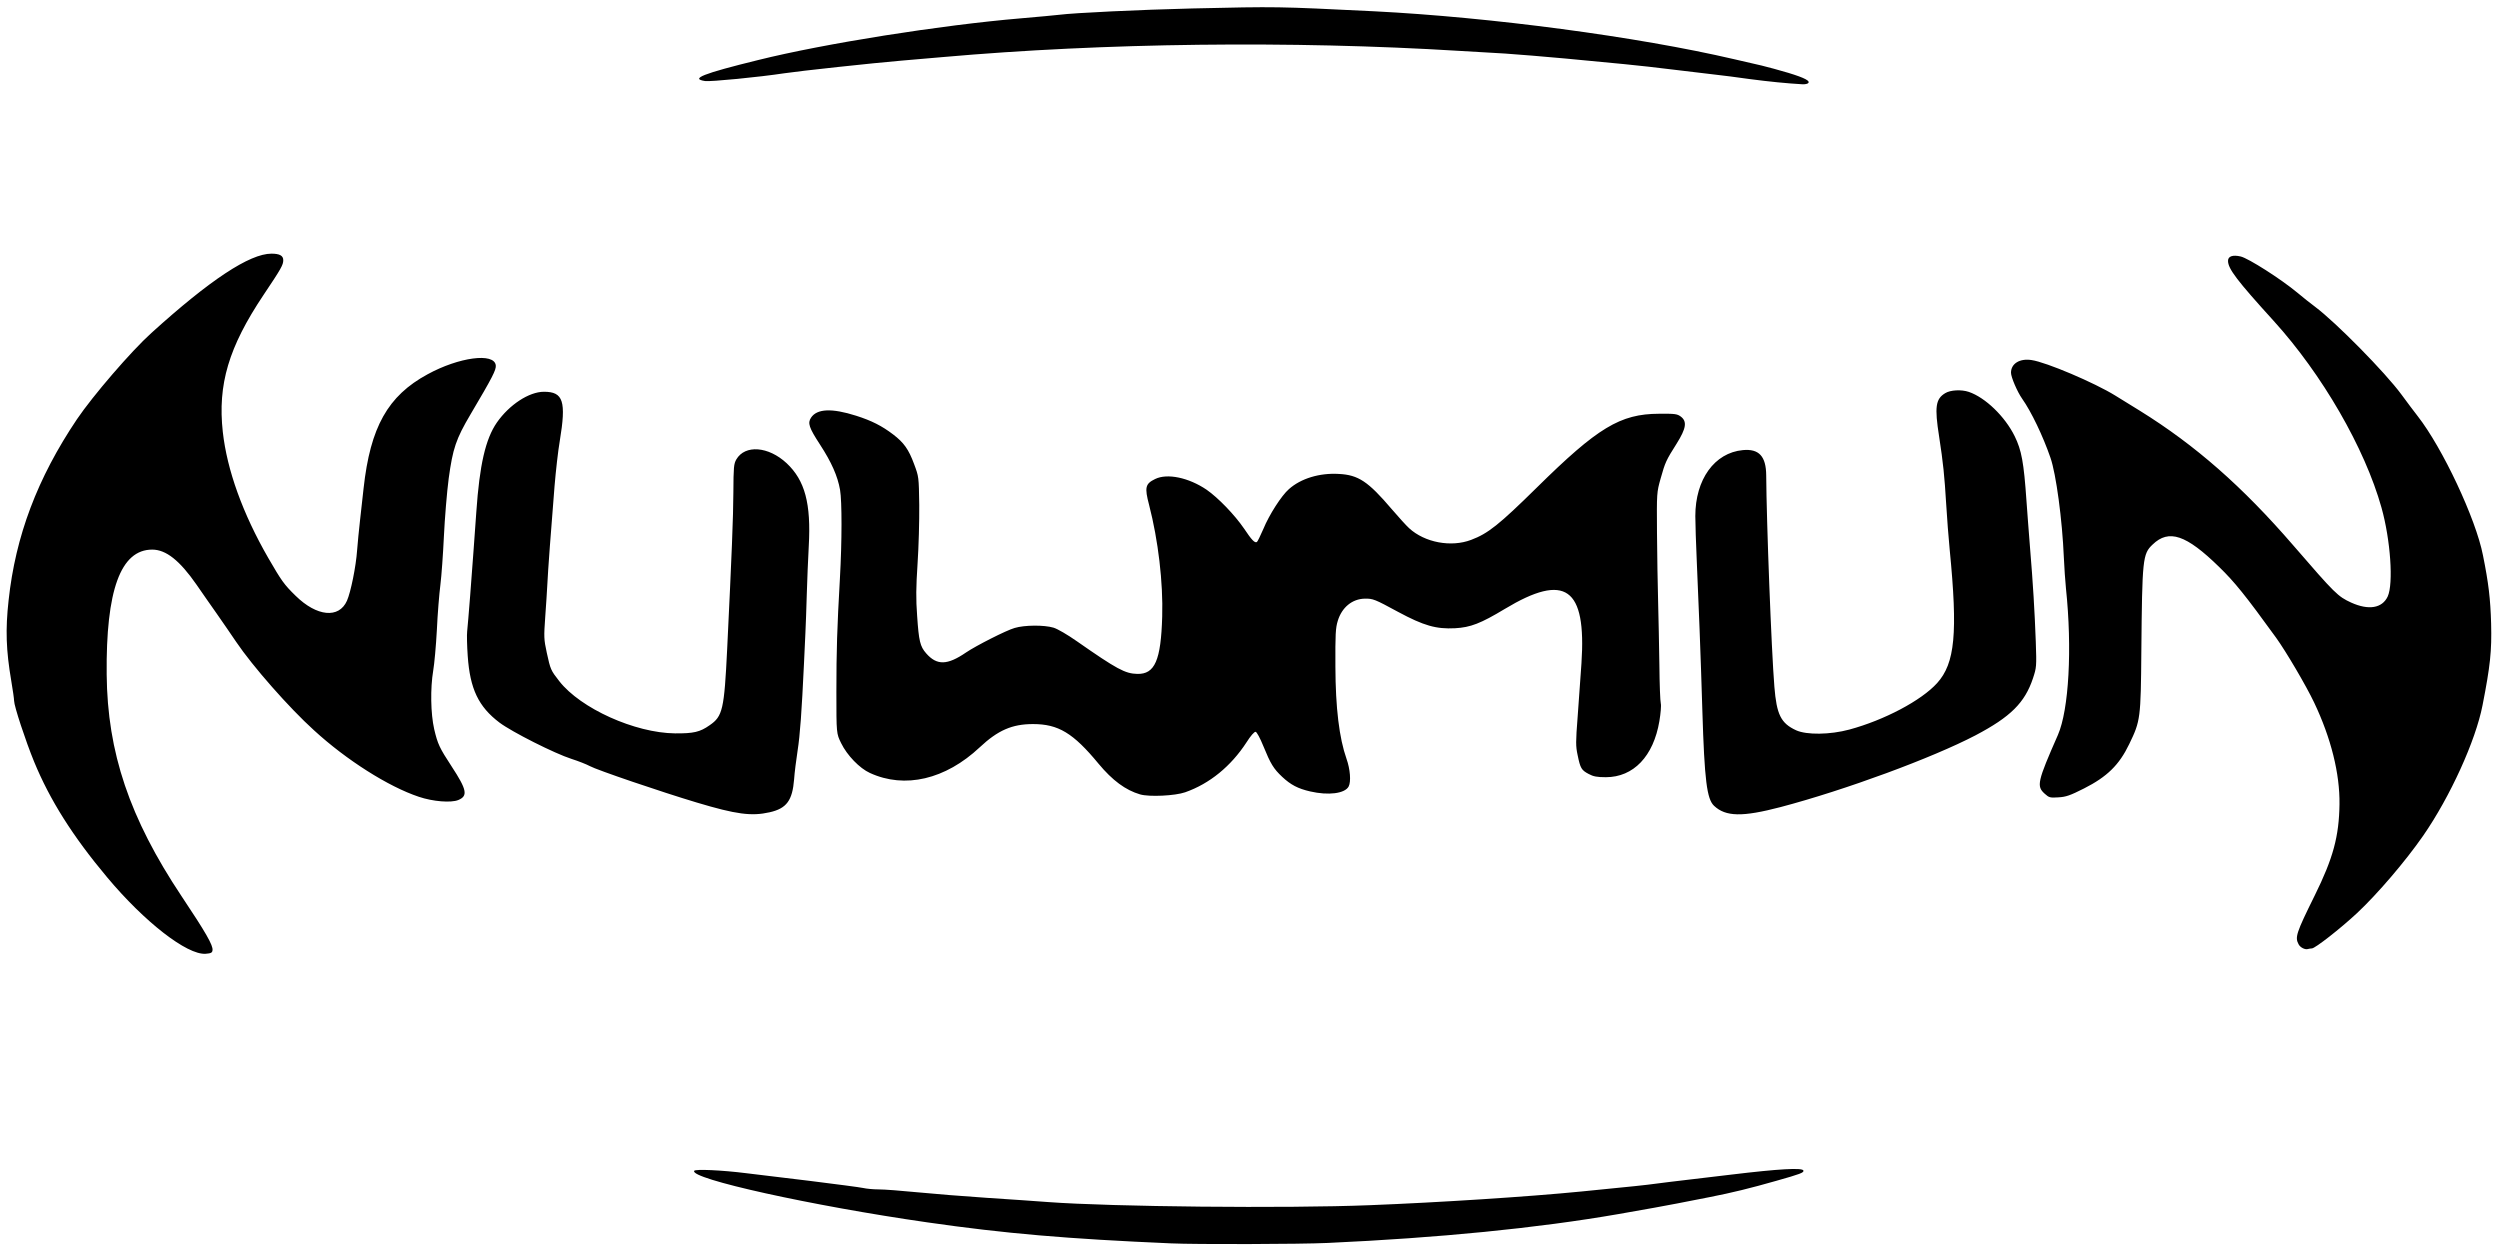
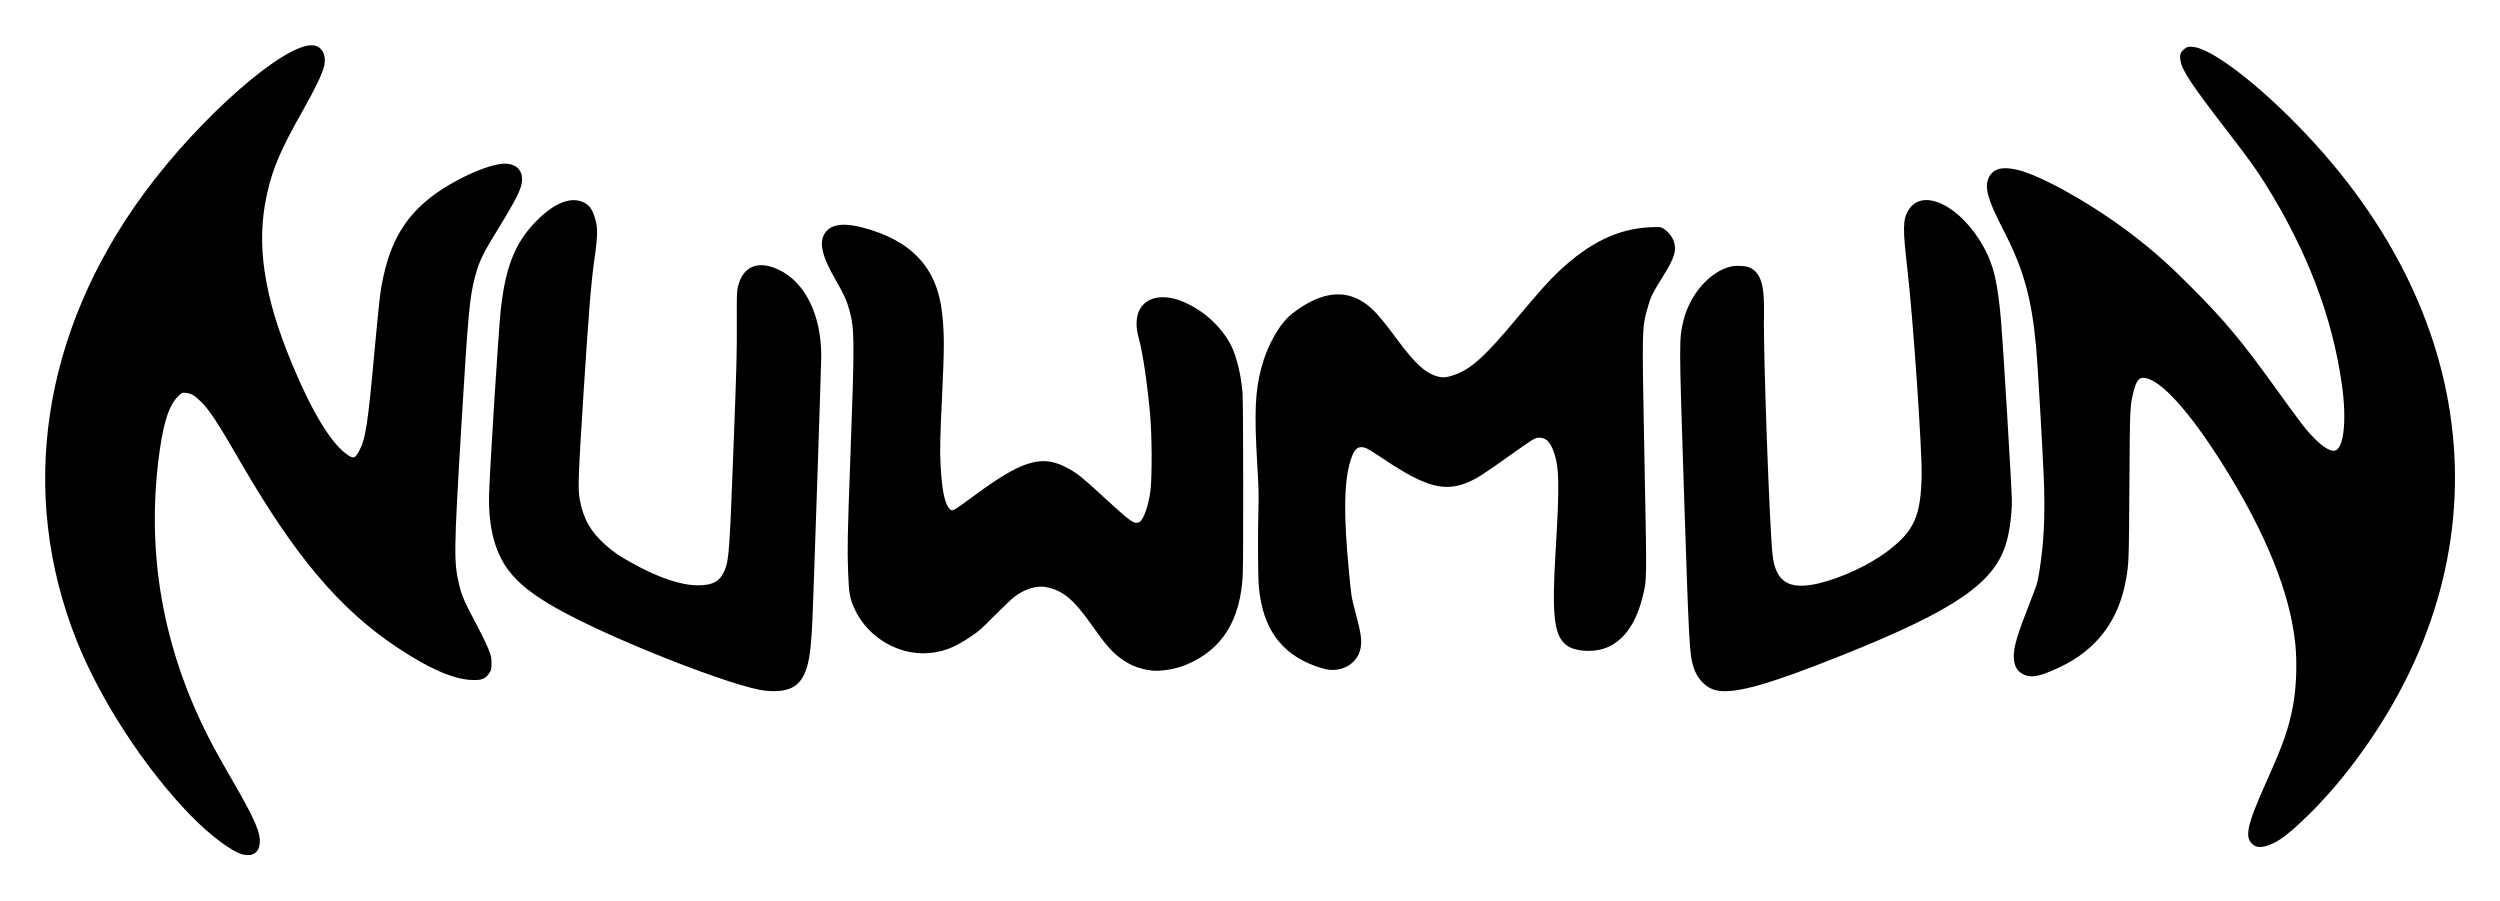
- <svg xmlns="http://www.w3.org/2000/svg" viewBox="105 555 1774 888">
-   <path fill-rule="evenodd" d="M1047.0 1437.0C1126.1 1433.4 1195.9 1426.5 1253.5 1416.5C1274.6 1412.8 1286.3 1410.7 1295.0 1409.0C1300.2 1408.0 1310.6 1405.9 1318.0 1404.5C1334.3 1401.3 1346.9 1398.2 1365.5 1392.9C1382.5 1388.1 1385.2 1387.1 1384.7 1385.6C1384.0 1383.5 1367.5 1384.4 1333.5 1388.5C1326.9 1389.3 1313.6 1390.9 1304.0 1392.0C1294.4 1393.1 1283.3 1394.5 1279.5 1395.0C1272.9 1395.9 1264.7 1396.8 1227.0 1400.5C1189.5 1404.2 1125.9 1408.3 1077.0 1410.2C1017.3 1412.6 893.6 1411.3 849.0 1408.0C841.6 1407.4 822.0 1406.1 805.5 1405.0C789.0 1403.9 766.5 1402.1 755.5 1401.0C744.5 1399.9 732.4 1399.0 728.5 1399.0C724.6 1399.0 719.7 1398.5 717.5 1398.0C715.3 1397.5 698.4 1395.3 680.0 1393.0C661.6 1390.8 641.1 1388.3 634.5 1387.5C617.0 1385.3 598.4 1384.5 597.6 1385.8C594.2 1391.4 680.9 1410.6 763.1 1422.4C818.0 1430.3 862.1 1434.1 936.0 1437.3C953.4 1438.1 1028.0 1437.9 1047.0 1437.0ZM255.8 1229.3C256.3 1225.9 251.1 1216.8 233.8 1190.9C196.9 1135.5 181.2 1088.9 180.7 1033.6C180.1 973.8 190.6 945.0 213.0 945.0C222.8 945.0 232.5 952.7 244.4 969.8C248.3 975.4 254.7 984.7 258.7 990.3C262.6 995.9 268.9 1005.0 272.6 1010.5C284.2 1027.7 310.2 1057.3 327.8 1073.2C350.8 1094.3 380.6 1113.2 402.2 1120.4C412.2 1123.8 425.1 1124.8 430.2 1122.7C437.2 1119.8 436.3 1115.4 425.5 1098.9C416.8 1085.6 415.6 1083.0 413.1 1072.4C410.6 1061.4 410.3 1043.5 412.4 1030.9C413.2 1026.3 414.4 1013.3 415.0 1002.0C415.5 990.7 416.7 976.3 417.5 970.0C418.3 963.7 419.4 948.1 420.0 935.5C420.6 922.9 422.1 904.4 423.4 894.5C426.3 873.3 428.5 866.6 438.9 849.0C454.5 822.6 457.2 817.4 456.8 814.2C455.7 805.1 430.7 808.4 408.4 820.6C380.2 835.9 367.8 858.0 363.0 901.5C362.4 907.0 361.3 917.1 360.5 924.0C359.7 930.9 358.8 940.5 358.4 945.5C357.6 957.0 353.9 975.2 351.2 981.3C345.5 994.1 329.8 992.5 314.8 977.8C306.5 969.7 304.8 967.2 295.4 951.0C277.2 919.4 266.1 888.5 263.1 861.5C259.4 827.8 267.2 801.4 292.0 764.3C304.6 745.5 306.0 743.0 306.0 739.6C306.0 736.4 303.4 735.0 297.6 735.0C282.2 735.0 254.0 753.6 212.4 791.3C198.1 804.2 170.9 835.8 159.6 852.5C131.5 894.3 116.0 935.4 111.1 981.0C108.8 1001.8 109.3 1016.4 113.0 1038.2C114.1 1044.6 115.0 1051.0 115.0 1052.3C115.0 1056.0 123.1 1080.6 129.2 1095.5C140.4 1122.7 156.6 1148.4 181.0 1177.5C207.5 1209.2 237.7 1232.7 250.9 1231.8C254.7 1231.5 255.6 1231.1 255.8 1229.3ZM1745.5 1228.0C1747.8 1228.0 1765.9 1213.8 1777.6 1202.9C1792.0 1189.4 1811.8 1166.3 1824.5 1148.0C1843.6 1120.4 1861.7 1080.7 1866.6 1055.5C1872.1 1027.5 1873.2 1016.9 1872.7 997.5C1872.2 979.9 1870.9 968.8 1866.9 949.0C1861.9 923.2 1838.2 872.8 1820.6 850.3C1818.1 847.1 1812.9 840.2 1809.1 835.0C1797.5 819.2 1762.6 783.8 1747.8 772.7C1744.7 770.4 1739.0 765.9 1735.1 762.6C1723.4 752.9 1700.5 738.3 1695.0 737.0C1689.4 735.7 1686.0 736.8 1686.0 740.1C1686.0 745.7 1692.4 754.1 1718.4 782.7C1752.8 820.6 1783.1 873.0 1794.9 915.2C1801.3 938.0 1803.5 969.2 1799.3 978.3C1795.4 986.6 1785.8 988.2 1773.4 982.6C1763.9 978.2 1762.2 976.6 1732.3 942.0C1696.3 900.3 1662.8 870.9 1623.5 846.5C1617.5 842.8 1609.6 837.9 1606.0 835.7C1591.3 826.6 1557.0 812.0 1546.6 810.5C1538.2 809.2 1532.0 813.0 1532.0 819.5C1532.0 822.6 1536.5 833.1 1539.9 837.9C1546.4 847.1 1554.7 864.4 1560.0 879.8C1564.0 891.2 1568.4 924.0 1569.5 950.5C1569.8 957.6 1570.5 967.5 1571.0 972.5C1575.5 1015.2 1573.1 1058.6 1565.3 1076.5C1550.7 1109.7 1550.0 1112.9 1555.9 1118.2C1559.0 1121.0 1559.7 1121.2 1565.6 1120.8C1571.0 1120.5 1573.9 1119.5 1583.8 1114.5C1600.2 1106.2 1608.8 1097.8 1615.9 1083.0C1623.9 1066.5 1624.1 1064.8 1624.5 1017.0C1625.1 951.6 1625.4 948.1 1632.5 941.4C1644.0 930.3 1656.3 934.4 1679.8 957.4C1690.7 968.0 1698.3 977.4 1720.1 1007.5C1727.1 1017.2 1741.4 1041.5 1747.1 1053.5C1759.1 1078.7 1765.4 1104.0 1765.1 1125.7C1764.8 1148.5 1760.6 1164.0 1747.5 1190.5C1734.3 1217.2 1733.4 1220.1 1736.1 1225.1C1737.3 1227.4 1740.8 1229.1 1742.8 1228.4C1743.6 1228.2 1744.8 1228.0 1745.5 1228.0ZM651.1 1131.4C663.2 1128.7 667.3 1123.0 668.5 1108.0C668.8 1103.3 670.0 1094.1 671.0 1087.5C672.7 1076.7 673.9 1060.0 675.5 1026.0C675.8 1019.7 676.2 1010.0 676.5 1004.5C676.8 999.0 677.2 986.4 677.5 976.5C677.8 966.6 678.4 951.3 678.9 942.5C680.6 912.3 676.2 895.9 663.2 883.7C650.3 871.7 633.7 870.4 627.5 881.0C625.7 884.2 625.5 886.3 625.4 904.5C625.3 922.3 624.3 947.5 621.0 1015.5C618.9 1058.5 617.8 1063.3 608.6 1069.6C601.7 1074.5 597.1 1075.5 584.0 1075.4C555.5 1075.1 517.0 1057.7 501.9 1038.4C495.8 1030.6 495.6 1030.1 493.0 1018.2C490.9 1008.5 490.9 1007.0 491.9 992.7C492.5 984.3 493.2 973.9 493.4 969.5C493.8 960.5 496.1 929.5 498.5 900.0C499.4 889.3 501.0 874.9 502.2 868.0C506.9 839.6 504.7 833.0 491.0 833.0C480.4 833.0 466.4 842.2 457.6 854.8C449.5 866.5 445.3 884.9 443.0 918.2C442.4 927.2 441.5 939.7 441.0 946.0C440.5 952.3 439.4 966.7 438.6 978.0C437.7 989.3 436.8 1000.5 436.5 1003.0C436.2 1005.5 436.4 1013.4 436.9 1020.5C438.5 1043.8 444.5 1056.5 459.5 1067.8C468.3 1074.4 498.6 1089.7 510.5 1093.5C515.5 1095.1 521.3 1097.4 523.5 1098.6C528.3 1101.3 574.1 1116.9 599.5 1124.5C627.5 1132.9 638.3 1134.3 651.1 1131.4ZM1368.5 1127.7C1414.4 1115.6 1476.4 1092.7 1506.8 1076.8C1531.7 1063.7 1541.8 1053.7 1547.6 1036.3C1550.1 1028.7 1550.2 1028.0 1549.6 1010.5C1548.8 988.7 1547.6 968.8 1545.5 943.5C1544.7 933.0 1543.5 918.3 1543.0 910.6C1541.1 883.0 1539.5 874.5 1534.6 864.5C1527.7 850.5 1513.8 837.1 1502.1 833.1C1496.8 831.3 1489.0 831.7 1485.3 834.0C1478.5 838.1 1477.7 843.8 1481.0 864.8C1483.9 883.6 1484.8 892.6 1486.0 912.5C1486.6 922.4 1487.7 937.0 1488.5 945.0C1494.3 1004.3 1492.3 1025.6 1479.6 1039.7C1468.4 1052.1 1442.1 1066.0 1417.3 1072.7C1403.6 1076.4 1386.9 1076.6 1379.5 1073.2C1368.7 1068.2 1365.7 1062.1 1364.1 1042.3C1362.0 1016.7 1358.5 924.9 1358.3 892.3C1358.2 878.8 1353.2 873.3 1341.7 874.4C1321.6 876.3 1308.0 895.2 1308.0 921.2C1308.0 926.9 1308.5 941.0 1309.0 952.5C1310.1 976.1 1311.9 1022.1 1313.0 1059.5C1314.5 1108.8 1316.2 1122.0 1321.3 1126.8C1329.6 1134.6 1341.4 1134.8 1368.5 1127.7ZM946.0 1117.2C963.4 1111.1 978.5 1098.7 989.5 1081.8C992.4 1077.2 995.1 1074.1 996.0 1074.3C996.8 1074.4 999.2 1078.8 1001.5 1084.5C1006.6 1097.0 1008.7 1100.5 1014.9 1106.3C1020.9 1111.9 1026.0 1114.6 1034.7 1116.6C1047.7 1119.6 1059.3 1118.1 1062.0 1113.1C1063.8 1109.7 1063.1 1100.8 1060.5 1093.5C1055.3 1078.7 1052.7 1057.4 1052.6 1028.0C1052.5 1005.0 1052.7 1000.7 1054.3 995.5C1057.2 986.0 1064.5 980.0 1073.4 979.8C1079.3 979.7 1080.5 980.2 1097.1 989.2C1115.3 999.0 1124.1 1001.5 1137.5 1000.8C1148.5 1000.2 1155.7 997.4 1172.8 987.1C1215.8 961.2 1230.8 971.8 1227.2 1025.7C1226.5 1035.5 1225.3 1052.5 1224.5 1063.6C1223.1 1081.6 1223.1 1084.4 1224.5 1090.9C1226.4 1100.2 1227.2 1101.5 1232.3 1104.2C1235.6 1106.0 1238.2 1106.5 1244.5 1106.5C1264.1 1106.5 1278.3 1091.7 1282.5 1066.7C1283.4 1061.3 1283.9 1055.6 1283.5 1054.2C1283.1 1052.7 1282.6 1040.5 1282.5 1027.0C1282.3 1013.5 1281.9 993.3 1281.6 982.0C1281.3 970.7 1280.9 948.7 1280.8 933.0C1280.6 904.6 1280.6 904.5 1283.4 894.5C1286.6 883.1 1287.2 881.7 1294.8 869.7C1301.5 859.0 1302.3 854.1 1297.7 850.6C1295.1 848.7 1293.6 848.5 1282.2 848.6C1254.7 848.7 1238.7 858.4 1195.5 901.0C1168.7 927.4 1160.9 933.6 1148.9 938.1C1134.7 943.5 1116.0 940.0 1104.9 929.8C1102.9 928.0 1097.4 921.9 1092.5 916.2C1075.8 896.6 1068.9 892.0 1055.0 891.3C1041.4 890.5 1028.1 894.5 1019.6 902.1C1014.4 906.6 1005.6 920.3 1001.5 930.3C999.4 935.1 997.4 939.3 996.9 939.6C995.4 940.5 993.2 938.2 987.8 930.1C981.1 920.3 969.4 908.2 961.2 902.5C948.5 893.9 933.3 890.7 924.7 894.9C917.7 898.3 917.1 900.8 920.4 913.3C926.9 938.5 930.4 968.3 929.7 992.5C928.8 1023.6 924.5 1033.5 912.0 1033.2C903.4 1033.0 897.6 1029.9 869.1 1010.0C862.4 1005.3 855.5 1001.3 852.6 1000.4C845.9 998.4 832.0 998.5 825.0 1000.6C819.2 1002.2 797.4 1013.3 790.5 1018.0C777.2 1027.1 769.8 1027.3 762.2 1018.6C757.9 1013.7 757.0 1009.9 755.8 992.0C754.9 979.9 755.0 971.8 756.1 955.0C756.9 943.2 757.4 924.5 757.3 913.4C757.0 893.3 757.0 893.3 753.6 884.2C749.8 873.9 746.4 869.1 738.8 863.3C730.8 857.2 723.5 853.5 712.5 850.0C695.2 844.5 684.7 845.0 680.5 851.4C678.0 855.2 679.0 858.4 686.9 870.5C695.1 883.1 699.4 892.9 701.1 902.6C702.5 910.8 702.5 938.9 701.0 965.5C699.0 1000.9 698.5 1016.4 698.5 1046.0C698.5 1075.5 698.5 1075.5 701.9 1082.4C706.1 1091.0 715.0 1100.2 722.3 1103.5C747.1 1114.9 775.9 1108.1 800.2 1085.3C813.1 1073.2 823.2 1068.8 838.0 1068.8C856.0 1068.8 866.5 1075.1 884.5 1096.9C894.4 1108.8 903.7 1115.7 914.0 1118.7C920.5 1120.6 938.9 1119.7 946.0 1117.2ZM1387.8 614.2C1390.2 612.6 1385.8 610.3 1374.0 606.7C1367.7 604.8 1359.1 602.5 1355.0 601.5C1350.9 600.5 1342.1 598.5 1335.5 597.0C1266.9 581.0 1162.8 567.2 1080.0 563.0C1010.2 559.6 1012.4 559.6 951.0 561.0C914.0 561.9 867.5 564.1 856.5 565.5C854.3 565.8 842.1 566.9 829.5 568.0C772.7 572.8 690.0 585.9 643.0 597.6C603.6 607.3 594.6 610.9 605.3 612.5C609.0 613.1 643.8 609.7 661.5 607.0C672.0 605.4 724.8 599.7 745.0 598.0C751.9 597.4 764.9 596.3 774.0 595.5C888.3 585.4 1021.8 583.8 1140.5 591.1C1149.3 591.6 1163.9 592.5 1173.0 593.0C1182.1 593.6 1201.2 595.2 1215.5 596.5C1229.8 597.9 1248.7 599.7 1257.5 600.5C1266.3 601.3 1282.7 603.2 1294.0 604.6C1305.3 606.0 1318.1 607.5 1322.5 608.0C1326.9 608.5 1337.7 609.8 1346.5 611.1C1360.1 612.9 1373.2 614.2 1384.0 614.8C1385.4 614.9 1387.1 614.6 1387.8 614.2Z" />
+ <svg xmlns="http://www.w3.org/2000/svg" viewBox="0 0 446.96 160.92" width="1788" height="644">
+   <path fill="#000" fill-rule="evenodd" d="M43.47 152.75C41.60 152.35 37.56 149.33 34.05 145.72C25.87 137.29 17.95 125.14 13.72 114.53C3.18 88.09 7.51 59.35 25.78 34.49C35.78 20.89 50.90 7.65 55.95 8.07C57.57 8.21 58.43 9.84 57.93 11.87C57.60 13.22 56.29 15.94 54.08 19.84C50.20 26.68 48.73 30.11 47.72 34.71C46.73 39.19 46.60 43.74 47.31 48.48C48.10 53.74 49.54 58.57 52.31 65.26C55.84 73.75 59.34 79.44 62.20 81.33C63.21 82.00 63.49 81.90 64.19 80.62C65.36 78.50 65.76 75.89 66.94 62.91C67.41 57.71 67.85 53.38 68.05 52.07C69.27 44.24 71.88 39.28 76.88 35.34C80.82 32.23 87.28 29.26 90.18 29.23C92.70 29.20 93.91 30.96 93.08 33.48C92.64 34.82 91.49 36.93 89.24 40.58C86.31 45.33 85.68 46.62 84.93 49.44C83.95 53.12 83.69 55.97 82.45 76.65C81.14 98.61 81.12 100.43 82.09 104.51C82.57 106.52 83.08 107.67 85.20 111.63C86.04 113.20 86.98 115.13 87.29 115.93C87.84 117.32 87.86 117.43 87.87 118.50C87.88 119.52 87.86 119.66 87.59 120.12C86.86 121.35 86.16 121.64 84.21 121.53C80.93 121.36 76.63 119.46 71.01 115.72C60.71 108.86 52.73 99.41 42.97 82.52C39.01 75.66 37.48 73.33 35.99 71.84C34.79 70.65 34.15 70.27 33.16 70.20C32.52 70.15 32.52 70.15 31.80 70.86C30.08 72.59 29.04 76.07 28.27 82.69C26.21 100.36 29.54 117.37 38.22 133.59C38.81 134.69 40.33 137.38 41.59 139.56C45.61 146.51 46.64 148.89 46.43 150.82C46.26 152.41 45.18 153.12 43.47 152.75ZM403.04 151.14C401.15 149.89 401.56 147.82 405.32 139.45C408.18 133.07 409.15 130.30 409.92 126.32C410.54 123.11 410.72 118.67 410.37 115.15C409.46 106.08 405.13 95.33 397.48 83.13C391.47 73.55 386.35 67.88 383.41 67.53C382.40 67.41 381.93 68.02 381.42 70.07C380.80 72.58 380.79 72.86 380.70 86.88C380.61 100.52 380.61 100.73 380.07 103.69C378.77 110.99 374.75 116.23 368.13 119.31C364.94 120.79 363.50 121.14 362.25 120.73C360.72 120.23 360.03 119.14 360.03 117.25C360.03 115.55 360.69 113.35 362.90 107.72C364.24 104.31 364.24 104.31 364.59 102.19C365.43 97.03 365.67 92.09 365.39 85.26C365.19 80.35 364.27 64.59 364.04 62.13C363.21 53.11 361.79 48.06 358.01 40.77C355.34 35.62 354.74 33.35 355.59 31.66C356.38 30.11 357.95 29.69 360.64 30.32C364.93 31.31 374.24 36.56 381.26 41.95C385.10 44.90 387.73 47.24 391.79 51.32C397.75 57.30 400.73 60.87 406.71 69.17C411.66 76.04 412.35 76.93 413.89 78.45C415.30 79.85 416.44 80.56 417.25 80.56C419.00 80.56 419.63 75.33 418.69 68.72C416.97 56.56 412.50 44.84 405.01 32.85C403.34 30.18 402.19 28.58 397.91 23.02C391.82 15.12 390.14 12.58 389.84 10.84C389.66 9.79 389.81 9.31 390.50 8.75C391.00 8.34 391.04 8.32 391.86 8.34C395.18 8.38 404.01 15.15 412.47 24.14C445.39 59.13 447.74 103.26 418.58 139.23C415.09 143.53 410.16 148.41 407.68 150.01C405.67 151.31 403.94 151.73 403.04 151.14ZM136.99 123.47C131.57 123.00 108.95 114.10 99.48 108.71C95.16 106.26 92.63 104.24 90.84 101.83C88.42 98.58 87.28 94.02 87.44 88.29C87.57 83.79 89.14 58.85 89.52 55.42C90.35 47.79 92.04 43.47 95.70 39.68C99.07 36.19 102.16 34.98 104.51 36.23C105.34 36.67 105.84 37.35 106.26 38.60C106.91 40.51 106.91 41.90 106.27 46.32C105.69 50.38 105.29 55.29 104.36 69.73C103.40 84.77 103.30 87.30 103.63 89.17C104.24 92.63 105.57 95.01 108.23 97.38C109.66 98.65 110.63 99.31 113.03 100.65C117.60 103.20 121.70 104.60 124.70 104.61C127.43 104.63 128.72 103.92 129.56 101.92C130.33 100.11 130.44 98.55 131.19 78.66C131.69 65.44 131.75 63.23 131.73 57.99C131.71 52.27 131.72 52.10 131.96 51.12C132.84 47.58 135.51 46.47 139.12 48.14C143.92 50.35 146.83 56.21 146.83 63.65C146.83 64.95 145.47 105.54 145.26 110.51C145.10 114.29 144.86 116.80 144.49 118.39C143.53 122.51 141.53 123.86 136.99 123.47ZM307.19 123.46C305.20 123.16 303.48 121.51 302.76 119.20C302.05 116.95 301.96 115.30 301.04 87.10C300.18 60.81 300.18 60.57 300.97 57.32C302.12 52.56 305.76 48.43 309.53 47.60C310.50 47.39 312.25 47.50 312.87 47.82C314.89 48.85 315.50 50.99 315.37 56.60C315.23 62.78 316.38 94.80 316.91 99.23C317.47 104.00 319.83 105.48 325.00 104.30C329.21 103.33 334.34 100.93 337.68 98.35C342.25 94.83 343.40 92.20 343.56 84.98C343.65 80.46 342.04 57.00 341.03 48.27C340.16 40.77 340.18 39.22 341.20 37.54C343.71 33.40 350.55 36.74 354.62 44.08C356.47 47.40 357.19 50.56 357.79 57.77C358.18 62.49 359.69 87.70 359.69 89.45C359.69 91.91 359.31 94.84 358.72 96.92C356.67 104.14 349.64 108.98 329.58 117.02C316.49 122.25 310.53 123.97 307.19 123.46ZM205.77 119.83C203.67 119.53 202.34 119.03 200.73 117.93C198.92 116.70 197.83 115.47 195.13 111.64C191.90 107.07 190.01 105.51 186.96 104.92C185.36 104.61 183.18 105.28 181.41 106.62C180.92 107.00 179.31 108.52 177.83 110.01C175.32 112.55 175.05 112.78 173.47 113.84C170.92 115.54 169.36 116.21 167.12 116.60C161.28 117.60 155.10 114.17 152.66 108.56C151.91 106.83 151.78 106.02 151.63 102.24C151.47 98.25 151.52 95.56 152.03 81.74C152.81 60.71 152.79 58.87 151.86 55.42C151.40 53.74 150.86 52.56 149.43 50.08C146.81 45.52 146.32 43.07 147.68 41.38C148.76 40.04 150.96 39.79 154.20 40.64C162.98 42.94 167.55 47.85 168.43 55.93C168.84 59.67 168.84 62.01 168.45 70.28C168.06 78.55 168.02 80.33 168.16 83.03C168.38 87.47 168.88 89.96 169.72 90.87C170.28 91.48 170.11 91.57 174.56 88.30C178.56 85.36 181.39 83.68 183.51 82.97C186.11 82.10 188.04 82.23 190.43 83.43C192.46 84.45 193.16 85.00 198.11 89.55C202.17 93.28 202.76 93.68 203.64 93.34C204.40 93.06 205.32 90.48 205.68 87.72C205.99 85.22 205.96 77.86 205.62 74.03C205.12 68.52 204.29 62.90 203.60 60.45C202.62 57.00 203.46 54.42 205.88 53.45C207.06 52.97 208.87 53.00 210.46 53.52C214.47 54.83 218.24 58.04 220.12 61.77C221.09 63.69 221.90 67.09 222.15 70.23C222.28 71.82 222.31 99.91 222.19 102.58C221.81 110.88 218.51 116.14 212.01 118.84C210.13 119.62 207.37 120.06 205.77 119.83ZM237.06 119.62C236.63 119.53 235.77 119.27 235.16 119.05C228.95 116.79 225.70 112.20 225.06 104.81C224.90 103.02 224.86 95.70 224.98 91.29C225.06 88.24 225.04 87.36 224.77 82.86C224.23 73.74 224.40 69.90 225.51 65.71C226.58 61.66 228.80 57.77 231.00 56.06C235.53 52.53 239.54 51.70 243.03 53.56C245.01 54.62 246.43 56.11 249.63 60.45C253.13 65.20 255.01 66.87 257.45 67.37C258.16 67.51 258.74 67.43 260.00 67.00C262.97 65.98 265.47 63.72 271.14 56.93C274.99 52.32 277.03 50.03 278.70 48.47C284.27 43.25 289.36 40.82 295.18 40.59C296.86 40.53 296.88 40.53 297.38 40.82C298.17 41.29 298.97 42.27 299.25 43.11C299.79 44.73 299.38 46.05 297.36 49.30C295.48 52.32 295.15 52.97 294.70 54.55C293.52 58.62 293.54 57.88 294.00 81.90C294.44 104.80 294.46 103.56 293.60 106.94C292.41 111.64 290.09 114.75 286.94 115.86C284.69 116.66 281.58 116.43 280.13 115.37C277.84 113.69 277.41 110.13 278.12 98.44C278.86 86.27 278.78 83.19 277.63 80.34C277.01 78.81 276.32 78.22 275.15 78.22C274.49 78.22 274.14 78.42 271.19 80.51C264.89 84.99 264.16 85.45 262.47 86.18C258.31 87.97 254.82 87.02 247.50 82.12C245.44 80.74 244.38 80.09 244.01 80.00C242.62 79.65 242.00 80.30 241.30 82.84C240.28 86.53 240.23 92.31 241.15 101.91C241.60 106.66 241.60 106.66 242.26 109.14C243.37 113.30 243.54 114.57 243.21 116.04C242.63 118.62 239.91 120.21 237.06 119.62Z" />
</svg>
